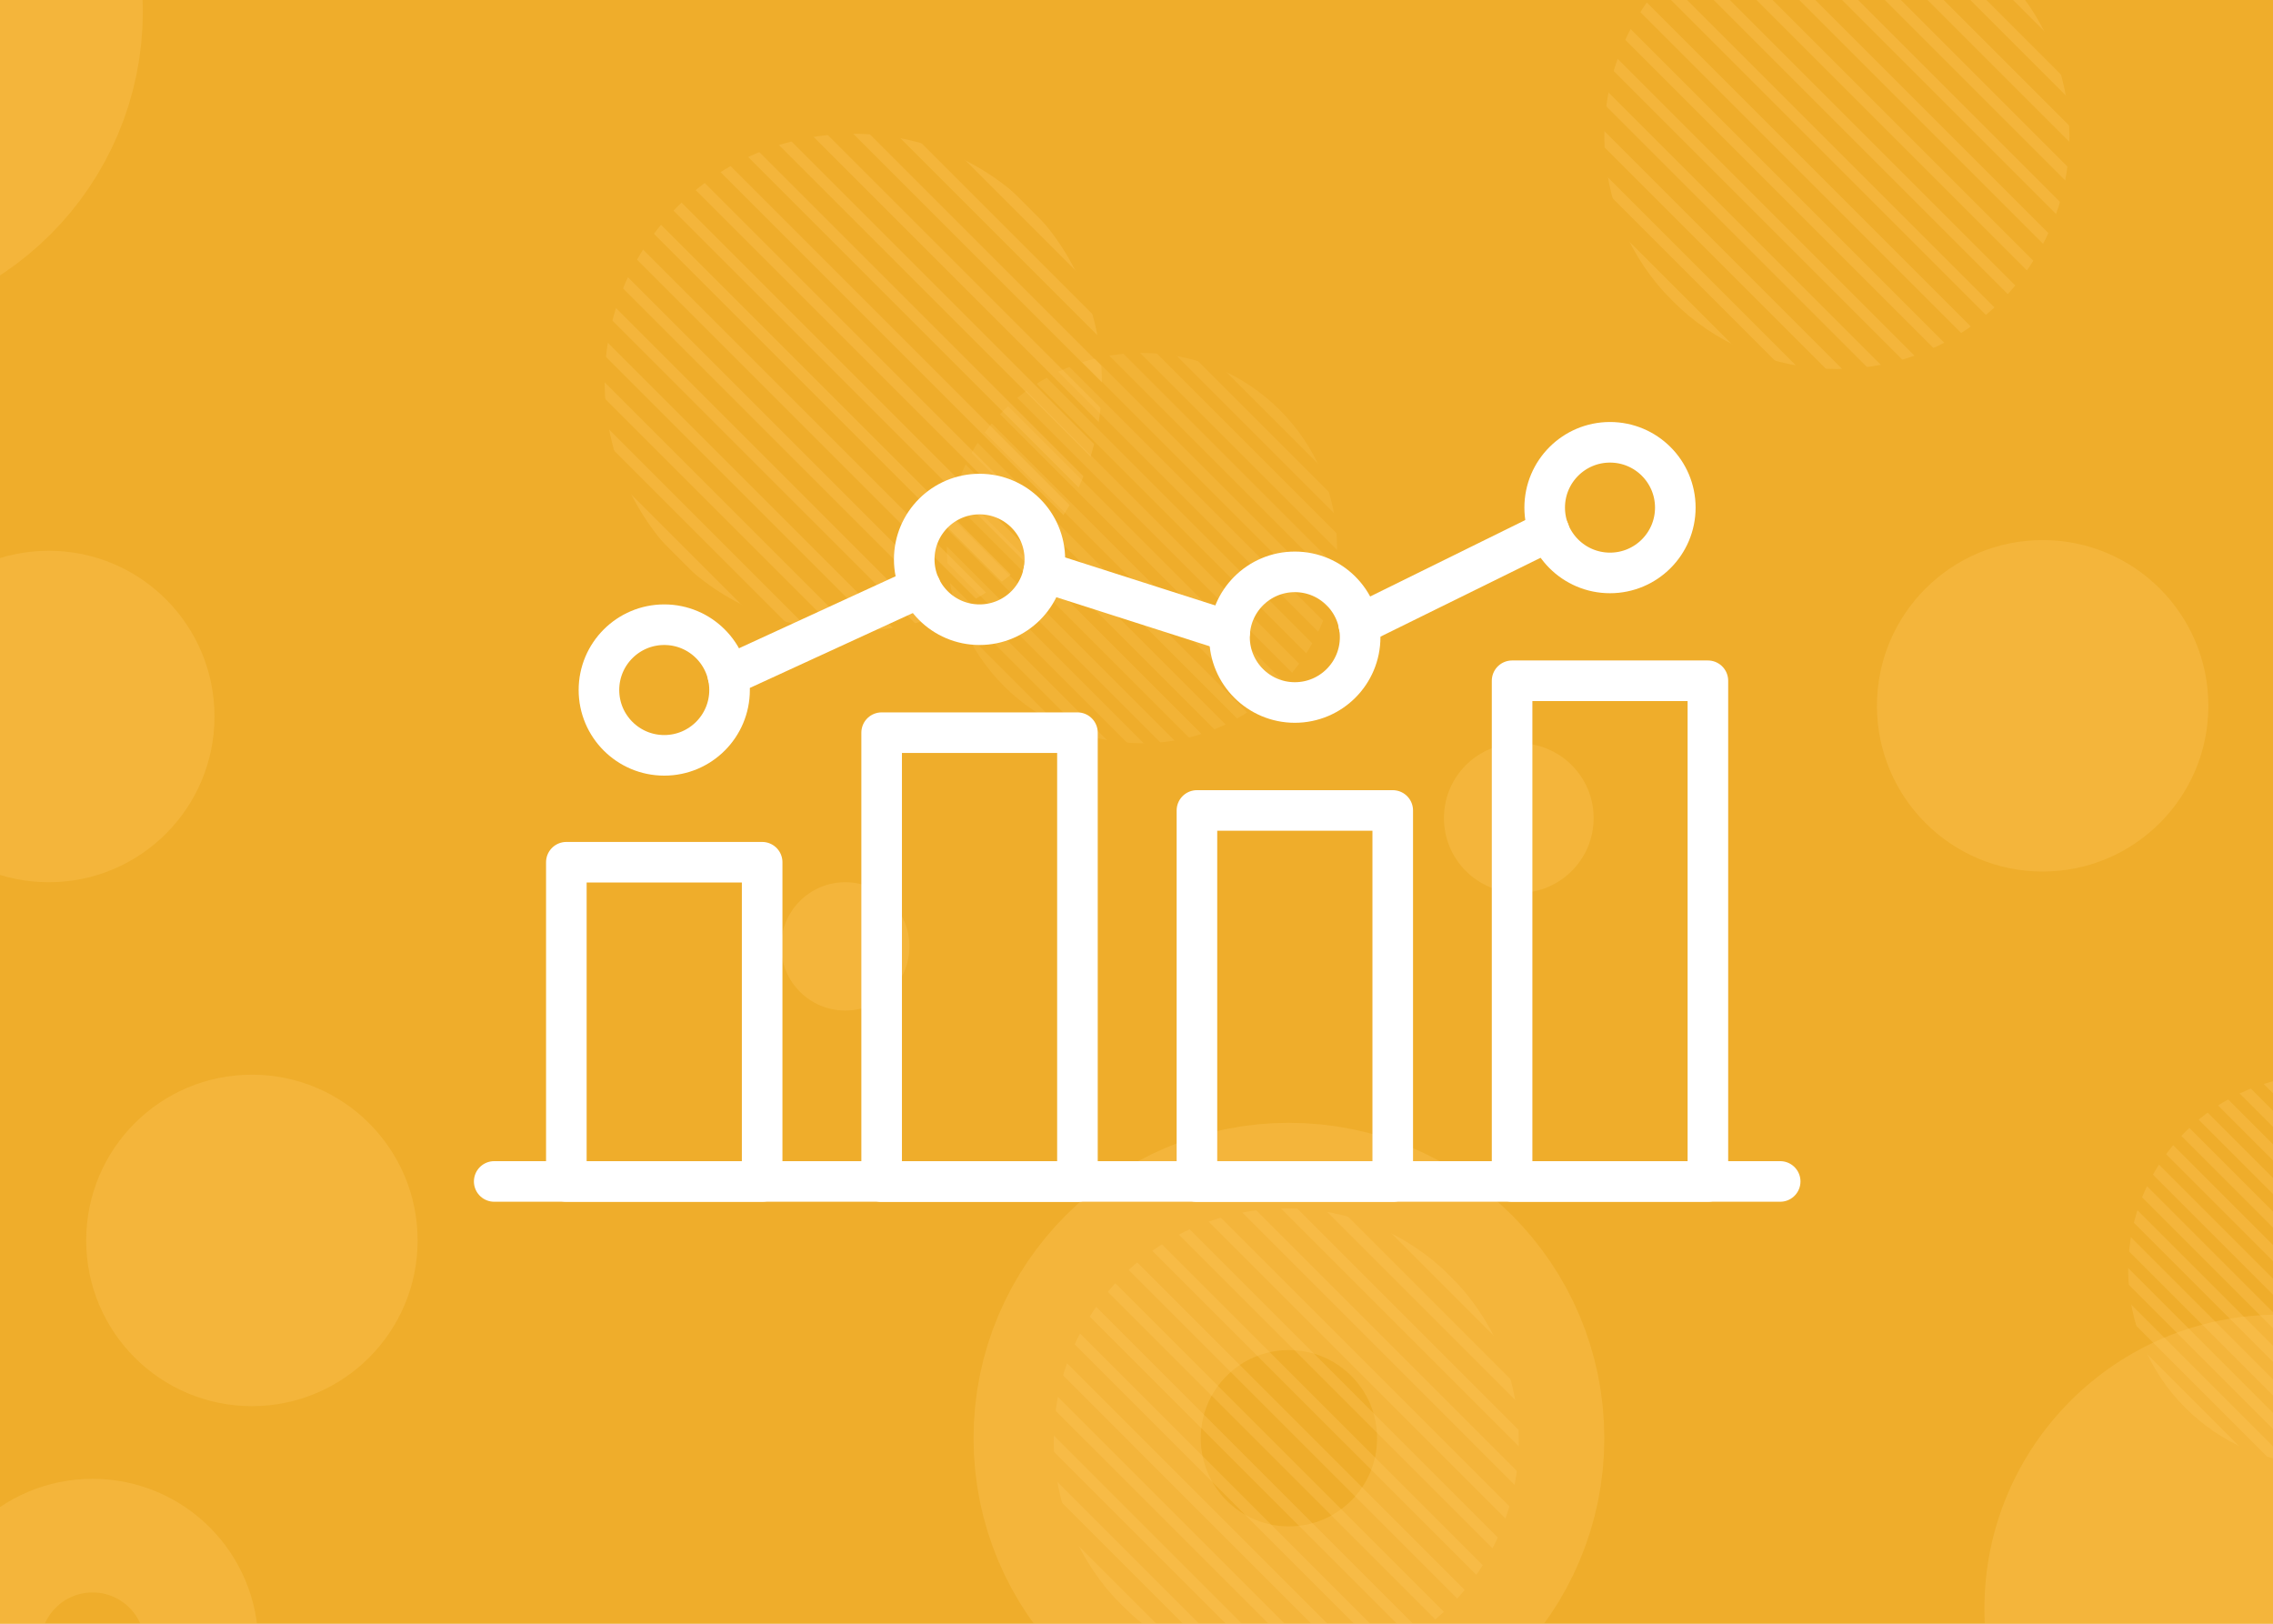
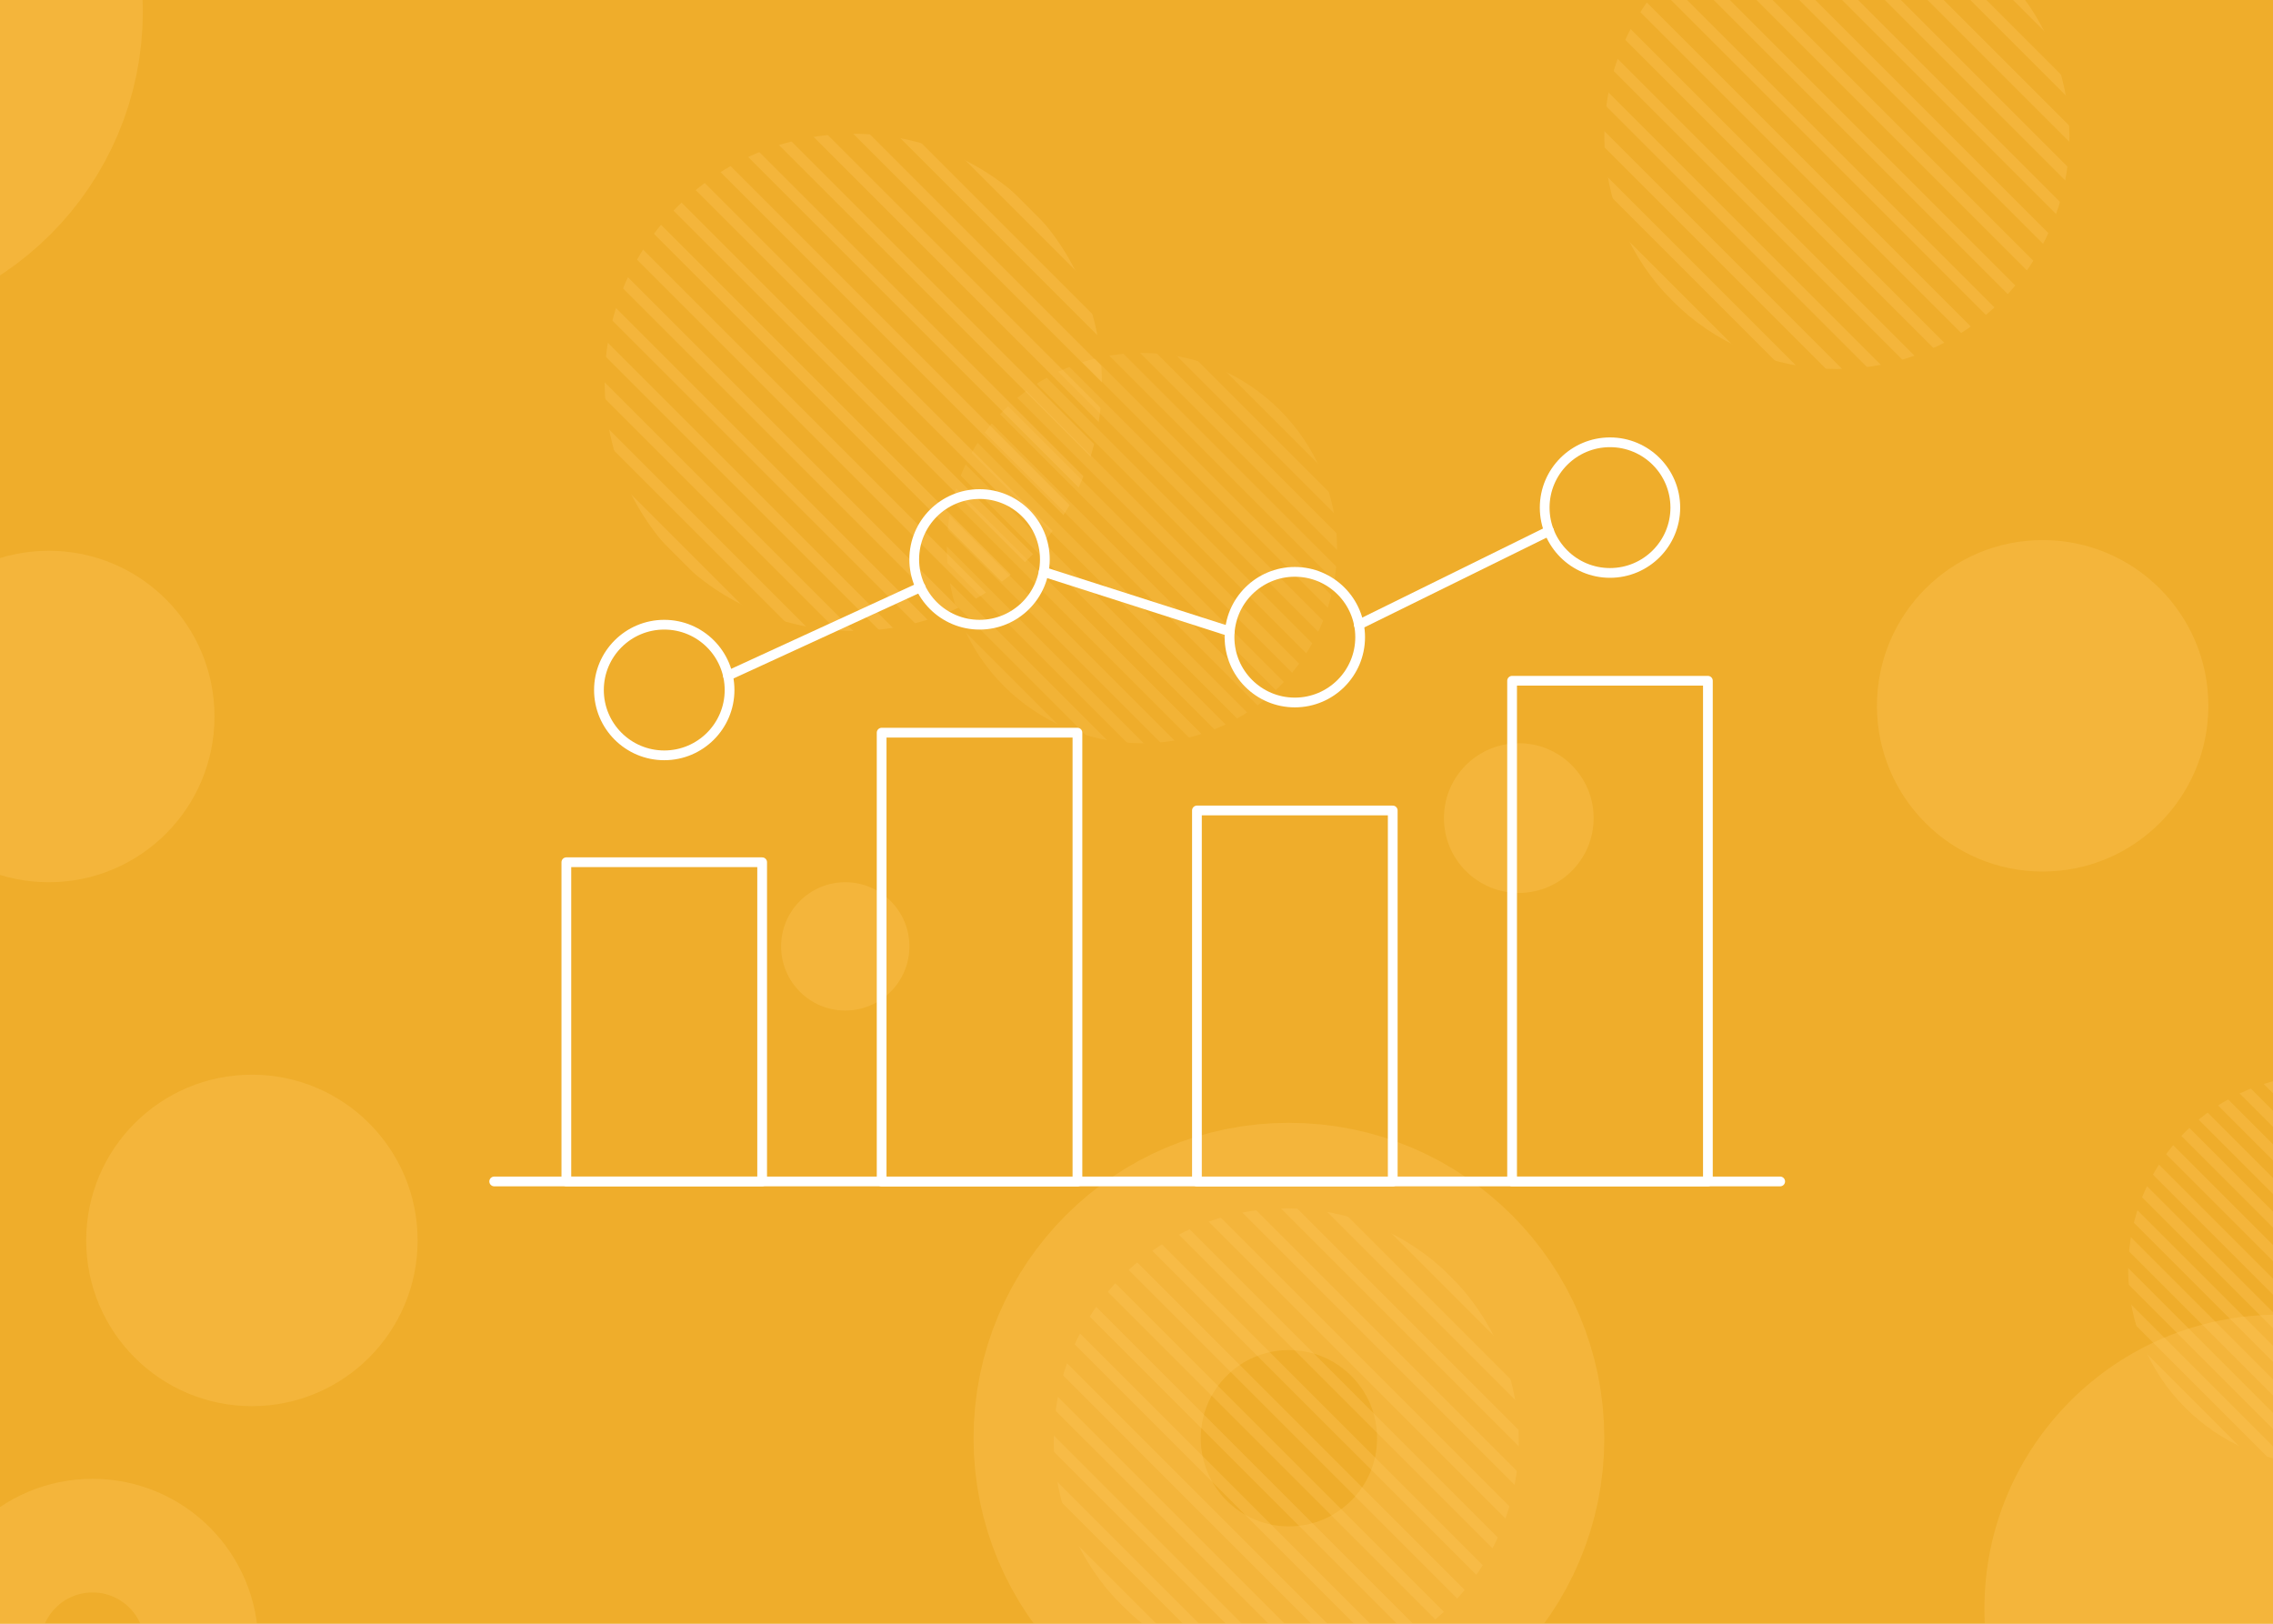
<svg xmlns="http://www.w3.org/2000/svg" width="350" height="250" viewBox="0 0 350 250" fill="none">
  <g clip-path="url(#clip0_35_2336)">
    <rect width="350" height="250" fill="#EFAD2B" />
    <circle cx="7.511" cy="110.317" r="25.516" fill="#FEC961" fill-opacity="0.3" />
    <circle cx="38.789" cy="190.981" r="25.516" fill="#FEC961" fill-opacity="0.3" />
    <circle cx="130.154" cy="145.71" r="9.877" fill="#FEC961" fill-opacity="0.3" />
    <circle cx="314.531" cy="108.67" r="25.516" fill="#FEC961" fill-opacity="0.3" />
    <circle cx="233.866" cy="125.956" r="11.524" fill="#FEC961" fill-opacity="0.3" />
    <circle cx="350.835" cy="247.689" r="45.271" fill="#FEC961" fill-opacity="0.3" />
    <circle cx="14.254" cy="253.205" r="16.769" stroke="#FEC961" stroke-opacity="0.3" stroke-width="17.494" />
    <circle cx="198.472" cy="221.437" r="31.069" stroke="#FEC961" stroke-opacity="0.3" stroke-width="34.988" />
    <circle cx="-26.569" cy="1.753" r="31.069" stroke="#FEC961" stroke-opacity="0.3" stroke-width="34.988" />
    <mask id="mask0_35_2336" style="mask-type:alpha" maskUnits="userSpaceOnUse" x="93" y="20" width="77" height="78">
      <circle cx="131.388" cy="58.872" r="38.275" fill="#F6A16D" />
    </mask>
    <g mask="url(#mask0_35_2336)">
      <path d="M19.857 19.775L98.876 98.793" stroke="#FEC961" stroke-opacity="0.3" stroke-width="1.749" />
      <path d="M26.442 19.775L105.46 98.793" stroke="#FEC961" stroke-opacity="0.3" stroke-width="1.749" />
      <path d="M33.027 19.775L112.045 98.793" stroke="#FEC961" stroke-opacity="0.3" stroke-width="1.749" />
      <path d="M39.612 19.775L118.63 98.793" stroke="#FEC961" stroke-opacity="0.3" stroke-width="1.749" />
      <path d="M46.197 19.775L125.215 98.793" stroke="#FEC961" stroke-opacity="0.3" stroke-width="1.749" />
      <path d="M52.782 19.775L131.8 98.793" stroke="#FEC961" stroke-opacity="0.3" stroke-width="1.749" />
      <path d="M59.366 19.775L138.385 98.793" stroke="#FEC961" stroke-opacity="0.3" stroke-width="1.749" />
      <path d="M65.951 19.775L144.97 98.793" stroke="#FEC961" stroke-opacity="0.3" stroke-width="1.749" />
      <path d="M72.536 19.775L151.555 98.793" stroke="#FEC961" stroke-opacity="0.3" stroke-width="1.749" />
      <path d="M79.121 19.775L158.139 98.793" stroke="#FEC961" stroke-opacity="0.3" stroke-width="1.749" />
      <path d="M85.706 19.775L164.724 98.793" stroke="#FEC961" stroke-opacity="0.3" stroke-width="1.749" />
      <path d="M92.291 19.775L171.309 98.793" stroke="#FEC961" stroke-opacity="0.3" stroke-width="1.749" />
      <path d="M98.876 19.775L177.894 98.793" stroke="#FEC961" stroke-opacity="0.3" stroke-width="1.749" />
      <path d="M105.46 19.775L184.479 98.793" stroke="#FEC961" stroke-opacity="0.3" stroke-width="1.749" />
      <path d="M112.045 19.775L191.064 98.793" stroke="#FEC961" stroke-opacity="0.3" stroke-width="1.749" />
      <path d="M118.63 19.775L197.649 98.793" stroke="#FEC961" stroke-opacity="0.3" stroke-width="1.749" />
      <path d="M125.215 19.775L204.234 98.793" stroke="#FEC961" stroke-opacity="0.3" stroke-width="1.749" />
      <path d="M131.8 19.775L210.819 98.793" stroke="#FEC961" stroke-opacity="0.3" stroke-width="1.749" />
      <path d="M138.385 19.775L217.403 98.793" stroke="#FEC961" stroke-opacity="0.3" stroke-width="1.749" />
      <path d="M144.97 19.775L223.988 98.793" stroke="#FEC961" stroke-opacity="0.3" stroke-width="1.749" />
      <path d="M151.555 19.775L230.573 98.793" stroke="#FEC961" stroke-opacity="0.3" stroke-width="1.749" />
    </g>
    <mask id="mask1_35_2336" style="mask-type:alpha" maskUnits="userSpaceOnUse" x="145" y="54" width="61" height="61">
      <circle cx="175.836" cy="84.389" r="30.044" fill="#F6A16D" fill-opacity="0.7" />
    </mask>
    <g mask="url(#mask1_35_2336)">
      <path d="M88.29 53.699L150.316 115.724" stroke="#FEC961" stroke-opacity="0.3" stroke-width="1.749" />
      <path d="M93.459 53.699L155.484 115.724" stroke="#FEC961" stroke-opacity="0.3" stroke-width="1.749" />
      <path d="M98.628 53.699L160.653 115.724" stroke="#FEC961" stroke-opacity="0.3" stroke-width="1.749" />
      <path d="M103.797 53.699L165.822 115.724" stroke="#FEC961" stroke-opacity="0.3" stroke-width="1.749" />
      <path d="M108.965 53.699L170.991 115.724" stroke="#FEC961" stroke-opacity="0.3" stroke-width="1.749" />
      <path d="M114.134 53.699L176.159 115.724" stroke="#FEC961" stroke-opacity="0.3" stroke-width="1.749" />
      <path d="M119.303 53.699L181.329 115.724" stroke="#FEC961" stroke-opacity="0.3" stroke-width="1.749" />
      <path d="M124.472 53.699L186.497 115.724" stroke="#FEC961" stroke-opacity="0.3" stroke-width="1.749" />
      <path d="M129.641 53.699L191.666 115.724" stroke="#FEC961" stroke-opacity="0.3" stroke-width="1.749" />
      <path d="M134.809 53.699L196.835 115.724" stroke="#FEC961" stroke-opacity="0.3" stroke-width="1.749" />
      <path d="M139.978 53.699L202.003 115.724" stroke="#FEC961" stroke-opacity="0.3" stroke-width="1.749" />
      <path d="M145.147 53.699L207.172 115.724" stroke="#FEC961" stroke-opacity="0.3" stroke-width="1.749" />
      <path d="M150.316 53.699L212.341 115.724" stroke="#FEC961" stroke-opacity="0.3" stroke-width="1.749" />
      <path d="M155.484 53.699L217.51 115.724" stroke="#FEC961" stroke-opacity="0.3" stroke-width="1.749" />
      <path d="M160.653 53.699L222.678 115.724" stroke="#FEC961" stroke-opacity="0.3" stroke-width="1.749" />
      <path d="M165.822 53.699L227.847 115.724" stroke="#FEC961" stroke-opacity="0.3" stroke-width="1.749" />
      <path d="M170.991 53.699L233.016 115.724" stroke="#FEC961" stroke-opacity="0.3" stroke-width="1.749" />
      <path d="M176.16 53.699L238.185 115.724" stroke="#FEC961" stroke-opacity="0.3" stroke-width="1.749" />
      <path d="M181.328 53.699L243.354 115.724" stroke="#FEC961" stroke-opacity="0.3" stroke-width="1.749" />
      <path d="M186.497 53.699L248.522 115.724" stroke="#FEC961" stroke-opacity="0.3" stroke-width="1.749" />
      <path d="M191.666 53.699L253.691 115.724" stroke="#FEC961" stroke-opacity="0.3" stroke-width="1.749" />
    </g>
    <mask id="mask2_35_2336" style="mask-type:alpha" maskUnits="userSpaceOnUse" x="327" y="165" width="61" height="61">
      <circle cx="357.744" cy="195.509" r="30.044" fill="#F6A16D" />
    </mask>
    <g mask="url(#mask2_35_2336)">
      <path d="M270.198 164.819L332.223 226.844" stroke="#FEC961" stroke-opacity="0.3" stroke-width="1.749" />
      <path d="M275.366 164.819L337.392 226.844" stroke="#FEC961" stroke-opacity="0.3" stroke-width="1.749" />
      <path d="M280.535 164.819L342.561 226.844" stroke="#FEC961" stroke-opacity="0.3" stroke-width="1.749" />
      <path d="M285.704 164.819L347.729 226.844" stroke="#FEC961" stroke-opacity="0.3" stroke-width="1.749" />
      <path d="M290.873 164.819L352.898 226.844" stroke="#FEC961" stroke-opacity="0.3" stroke-width="1.749" />
      <path d="M296.042 164.819L358.067 226.844" stroke="#FEC961" stroke-opacity="0.3" stroke-width="1.749" />
      <path d="M301.21 164.819L363.236 226.844" stroke="#FEC961" stroke-opacity="0.3" stroke-width="1.749" />
      <path d="M306.379 164.819L368.404 226.844" stroke="#FEC961" stroke-opacity="0.3" stroke-width="1.749" />
      <path d="M311.548 164.819L373.573 226.844" stroke="#FEC961" stroke-opacity="0.3" stroke-width="1.749" />
      <path d="M316.717 164.819L378.742 226.844" stroke="#FEC961" stroke-opacity="0.3" stroke-width="1.749" />
      <path d="M321.885 164.819L383.911 226.844" stroke="#FEC961" stroke-opacity="0.3" stroke-width="1.749" />
      <path d="M327.054 164.819L389.08 226.844" stroke="#FEC961" stroke-opacity="0.3" stroke-width="1.749" />
      <path d="M332.223 164.819L394.248 226.844" stroke="#FEC961" stroke-opacity="0.3" stroke-width="1.749" />
      <path d="M337.392 164.819L399.417 226.844" stroke="#FEC961" stroke-opacity="0.3" stroke-width="1.749" />
      <path d="M342.561 164.819L404.586 226.844" stroke="#FEC961" stroke-opacity="0.3" stroke-width="1.749" />
      <path d="M347.729 164.819L409.755 226.844" stroke="#FEC961" stroke-opacity="0.3" stroke-width="1.749" />
    </g>
    <mask id="mask3_35_2336" style="mask-type:alpha" maskUnits="userSpaceOnUse" x="162" y="186" width="72" height="72">
      <circle cx="198.06" cy="221.848" r="18.311" stroke="#F6A16D" stroke-width="34.988" />
    </mask>
    <g mask="url(#mask3_35_2336)">
      <path d="M95.583 181.927L174.602 260.946" stroke="#FEC961" stroke-opacity="0.3" stroke-width="1.749" />
      <path d="M102.168 181.927L181.187 260.946" stroke="#FEC961" stroke-opacity="0.3" stroke-width="1.749" />
      <path d="M108.753 181.927L187.772 260.946" stroke="#FEC961" stroke-opacity="0.3" stroke-width="1.749" />
      <path d="M115.338 181.927L194.356 260.946" stroke="#FEC961" stroke-opacity="0.3" stroke-width="1.749" />
      <path d="M121.923 181.927L200.941 260.946" stroke="#FEC961" stroke-opacity="0.3" stroke-width="1.749" />
      <path d="M128.508 181.927L207.526 260.946" stroke="#FEC961" stroke-opacity="0.3" stroke-width="1.749" />
      <path d="M135.093 181.927L214.111 260.946" stroke="#FEC961" stroke-opacity="0.3" stroke-width="1.749" />
      <path d="M141.677 181.927L220.696 260.946" stroke="#FEC961" stroke-opacity="0.3" stroke-width="1.749" />
      <path d="M148.262 181.927L227.281 260.946" stroke="#FEC961" stroke-opacity="0.3" stroke-width="1.749" />
      <path d="M154.847 181.927L233.866 260.946" stroke="#FEC961" stroke-opacity="0.3" stroke-width="1.749" />
      <path d="M161.432 181.927L240.451 260.946" stroke="#FEC961" stroke-opacity="0.3" stroke-width="1.749" />
      <path d="M168.017 181.927L247.035 260.946" stroke="#FEC961" stroke-opacity="0.3" stroke-width="1.749" />
      <path d="M174.602 181.927L253.62 260.946" stroke="#FEC961" stroke-opacity="0.3" stroke-width="1.749" />
      <path d="M181.187 181.927L260.205 260.946" stroke="#FEC961" stroke-opacity="0.3" stroke-width="1.749" />
      <path d="M187.772 181.927L266.79 260.946" stroke="#FEC961" stroke-opacity="0.3" stroke-width="1.749" />
      <path d="M194.356 181.927L273.375 260.946" stroke="#FEC961" stroke-opacity="0.3" stroke-width="1.749" />
      <path d="M200.941 181.927L279.96 260.946" stroke="#FEC961" stroke-opacity="0.3" stroke-width="1.749" />
      <path d="M207.526 181.927L286.545 260.946" stroke="#FEC961" stroke-opacity="0.3" stroke-width="1.749" />
      <path d="M214.111 181.927L293.13 260.946" stroke="#FEC961" stroke-opacity="0.3" stroke-width="1.749" />
      <path d="M220.696 181.927L299.714 260.946" stroke="#FEC961" stroke-opacity="0.3" stroke-width="1.749" />
    </g>
    <mask id="mask4_35_2336" style="mask-type:alpha" maskUnits="userSpaceOnUse" x="247" y="-15" width="72" height="72">
      <circle cx="282.841" cy="21.009" r="18.311" stroke="#F6A16D" stroke-width="34.988" />
    </mask>
    <g mask="url(#mask4_35_2336)">
      <path d="M180.364 -18.912L259.382 60.107" stroke="#FEC961" stroke-opacity="0.3" stroke-width="1.749" />
      <path d="M186.948 -18.912L265.967 60.107" stroke="#FEC961" stroke-opacity="0.3" stroke-width="1.749" />
      <path d="M193.533 -18.912L272.552 60.107" stroke="#FEC961" stroke-opacity="0.3" stroke-width="1.749" />
      <path d="M200.118 -18.912L279.137 60.107" stroke="#FEC961" stroke-opacity="0.3" stroke-width="1.749" />
      <path d="M206.703 -18.912L285.721 60.107" stroke="#FEC961" stroke-opacity="0.3" stroke-width="1.749" />
      <path d="M213.288 -18.912L292.307 60.107" stroke="#FEC961" stroke-opacity="0.3" stroke-width="1.749" />
      <path d="M219.873 -18.912L298.891 60.107" stroke="#FEC961" stroke-opacity="0.3" stroke-width="1.749" />
      <path d="M226.458 -18.912L305.476 60.107" stroke="#FEC961" stroke-opacity="0.3" stroke-width="1.749" />
      <path d="M233.042 -18.912L312.061 60.107" stroke="#FEC961" stroke-opacity="0.3" stroke-width="1.749" />
      <path d="M239.627 -18.912L318.646 60.107" stroke="#FEC961" stroke-opacity="0.3" stroke-width="1.749" />
      <path d="M246.212 -18.912L325.231 60.107" stroke="#FEC961" stroke-opacity="0.3" stroke-width="1.749" />
      <path d="M252.797 -18.912L331.816 60.107" stroke="#FEC961" stroke-opacity="0.3" stroke-width="1.749" />
      <path d="M259.382 -18.912L338.4 60.107" stroke="#FEC961" stroke-opacity="0.3" stroke-width="1.749" />
      <path d="M265.967 -18.912L344.986 60.107" stroke="#FEC961" stroke-opacity="0.3" stroke-width="1.749" />
      <path d="M272.552 -18.912L351.57 60.107" stroke="#FEC961" stroke-opacity="0.3" stroke-width="1.749" />
      <path d="M279.136 -18.912L358.155 60.107" stroke="#FEC961" stroke-opacity="0.3" stroke-width="1.749" />
      <path d="M285.721 -18.912L364.74 60.107" stroke="#FEC961" stroke-opacity="0.3" stroke-width="1.749" />
      <path d="M292.306 -18.912L371.325 60.107" stroke="#FEC961" stroke-opacity="0.3" stroke-width="1.749" />
      <path d="M298.891 -18.912L377.91 60.107" stroke="#FEC961" stroke-opacity="0.3" stroke-width="1.749" />
      <path d="M305.476 -18.912L384.495 60.107" stroke="#FEC961" stroke-opacity="0.3" stroke-width="1.749" />
    </g>
-     <g clip-path="url(#clip1_35_2336)">
-       <path d="M117.357 132.754H87.207V181.902H117.357V132.754Z" stroke="white" stroke-width="6.249" stroke-linecap="round" stroke-linejoin="round" />
-       <path d="M165.906 112.806H135.757V181.923H165.906V112.806Z" stroke="white" stroke-width="6.249" stroke-linecap="round" stroke-linejoin="round" />
-       <path d="M214.456 124.783H184.306V181.923H214.456V124.783Z" stroke="white" stroke-width="6.249" stroke-linecap="round" stroke-linejoin="round" />
-       <path d="M262.984 104.814H232.834V181.902H262.984V104.814Z" stroke="white" stroke-width="6.249" stroke-linecap="round" stroke-linejoin="round" />
-       <path d="M76.098 181.902H274.115" stroke="white" stroke-width="6.249" stroke-linecap="round" stroke-linejoin="round" />
-       <path d="M102.283 116.296C107.837 116.296 112.339 111.793 112.339 106.239C112.339 100.685 107.837 96.182 102.283 96.182C96.728 96.182 92.226 100.685 92.226 106.239C92.226 111.793 96.728 116.296 102.283 116.296Z" stroke="white" stroke-width="6.249" stroke-linecap="round" stroke-linejoin="round" />
-       <path d="M150.832 96.182C156.386 96.182 160.889 91.68 160.889 86.126C160.889 80.571 156.386 76.069 150.832 76.069C145.278 76.069 140.775 80.571 140.775 86.126C140.775 91.68 145.278 96.182 150.832 96.182Z" stroke="white" stroke-width="6.249" stroke-linecap="round" stroke-linejoin="round" />
-       <path d="M199.381 108.16C204.935 108.16 209.438 103.657 209.438 98.103C209.438 92.549 204.935 88.046 199.381 88.046C193.827 88.046 189.324 92.549 189.324 98.103C189.324 103.657 193.827 108.16 199.381 108.16Z" stroke="white" stroke-width="6.249" stroke-linecap="round" stroke-linejoin="round" />
-       <path d="M247.91 88.211C253.464 88.211 257.967 83.709 257.967 78.154C257.967 72.6 253.464 68.098 247.91 68.098C242.356 68.098 237.853 72.6 237.853 78.154C237.853 83.709 242.356 88.211 247.91 88.211Z" stroke="white" stroke-width="6.249" stroke-linecap="round" stroke-linejoin="round" />
-       <path d="M112.091 104.029L141.745 90.4" stroke="white" stroke-width="6.249" stroke-linecap="round" stroke-linejoin="round" />
-       <path d="M160.703 88.046L189.366 97.215" stroke="white" stroke-width="6.249" stroke-linecap="round" stroke-linejoin="round" />
-       <path d="M209.231 96.182L238.534 81.748" stroke="white" stroke-width="6.249" stroke-linecap="round" stroke-linejoin="round" />
-     </g>
+     <path d="M117.357 132.754H87.207V181.902H117.357V132.754Z" stroke="white" stroke-width="1.5" stroke-linecap="round" stroke-linejoin="round" />
+     <path d="M165.906 112.806H135.757V181.923H165.906V112.806Z" stroke="white" stroke-width="1.5" stroke-linecap="round" stroke-linejoin="round" />
+     <path d="M214.456 124.783H184.306V181.923H214.456V124.783Z" stroke="white" stroke-width="1.5" stroke-linecap="round" stroke-linejoin="round" />
+     <path d="M262.984 104.814H232.834V181.902H262.984V104.814Z" stroke="white" stroke-width="1.5" stroke-linecap="round" stroke-linejoin="round" />
+     <path d="M76.098 181.902H274.115" stroke="white" stroke-width="1.5" stroke-linecap="round" stroke-linejoin="round" />
+     <path d="M102.283 116.296C107.837 116.296 112.339 111.793 112.339 106.239C112.339 100.685 107.837 96.182 102.283 96.182C96.728 96.182 92.226 100.685 92.226 106.239C92.226 111.793 96.728 116.296 102.283 116.296Z" stroke="white" stroke-width="1.5" stroke-linecap="round" stroke-linejoin="round" />
+     <path d="M150.832 96.182C156.386 96.182 160.889 91.68 160.889 86.126C160.889 80.571 156.386 76.069 150.832 76.069C145.278 76.069 140.775 80.571 140.775 86.126C140.775 91.68 145.278 96.182 150.832 96.182Z" stroke="white" stroke-width="1.5" stroke-linecap="round" stroke-linejoin="round" />
+     <path d="M199.381 108.16C204.935 108.16 209.438 103.657 209.438 98.103C209.438 92.549 204.935 88.046 199.381 88.046C193.827 88.046 189.324 92.549 189.324 98.103C189.324 103.657 193.827 108.16 199.381 108.16Z" stroke="white" stroke-width="1.5" stroke-linecap="round" stroke-linejoin="round" />
+     <path d="M247.91 88.211C253.464 88.211 257.967 83.709 257.967 78.154C257.967 72.6 253.464 68.098 247.91 68.098C242.356 68.098 237.853 72.6 237.853 78.154C237.853 83.709 242.356 88.211 247.91 88.211Z" stroke="white" stroke-width="1.5" stroke-linecap="round" stroke-linejoin="round" />
+     <path d="M112.091 104.029L141.745 90.4" stroke="white" stroke-width="1.5" stroke-linecap="round" stroke-linejoin="round" />
+     <path d="M160.703 88.046L189.366 97.215" stroke="white" stroke-width="1.5" stroke-linecap="round" stroke-linejoin="round" />
+     <path d="M209.231 96.182L238.534 81.748" stroke="white" stroke-width="1.5" stroke-linecap="round" stroke-linejoin="round" />
  </g>
  <defs>
    <clipPath id="clip0_35_2336">
      <rect width="350" height="250" fill="white" />
    </clipPath>
-     <clipPath id="clip1_35_2336">
-       <rect width="204.213" height="120" fill="white" transform="translate(73 65)" />
-     </clipPath>
  </defs>
</svg>
